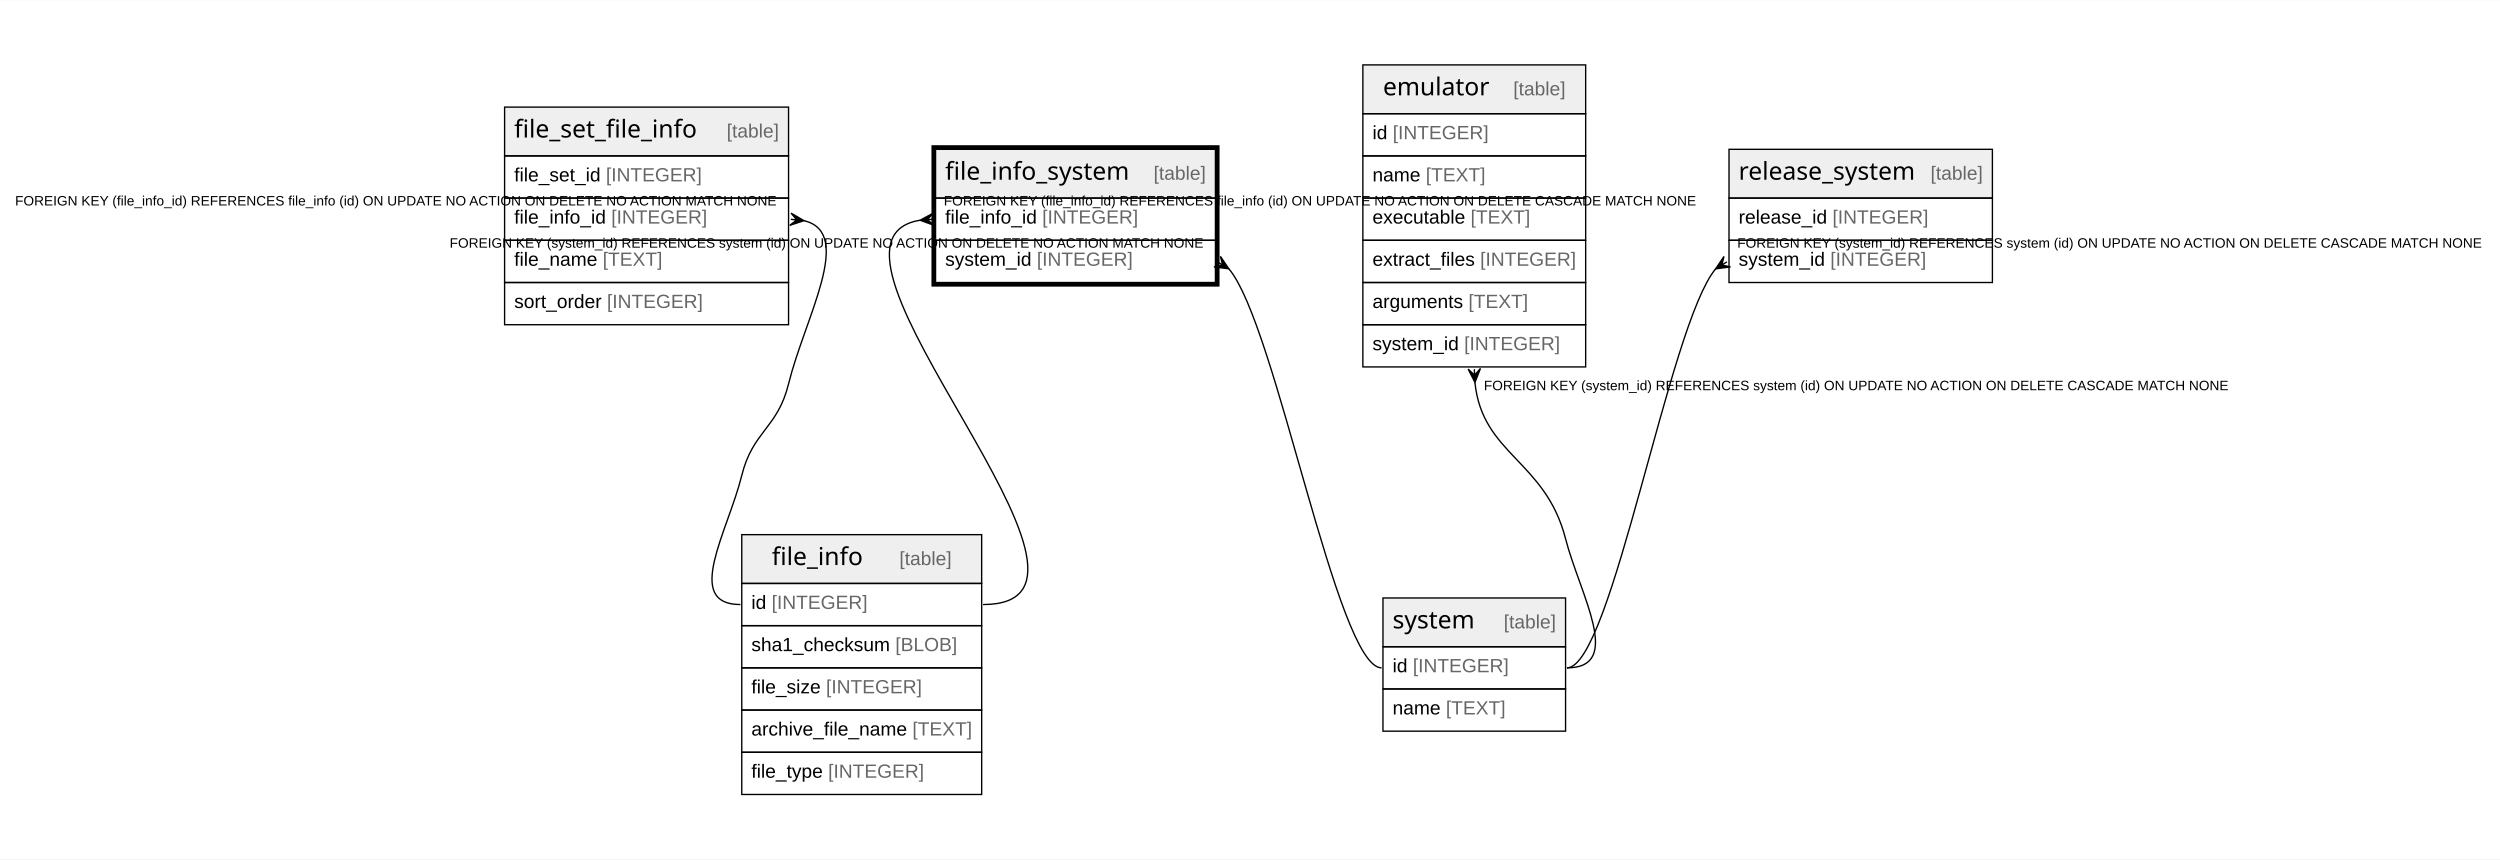
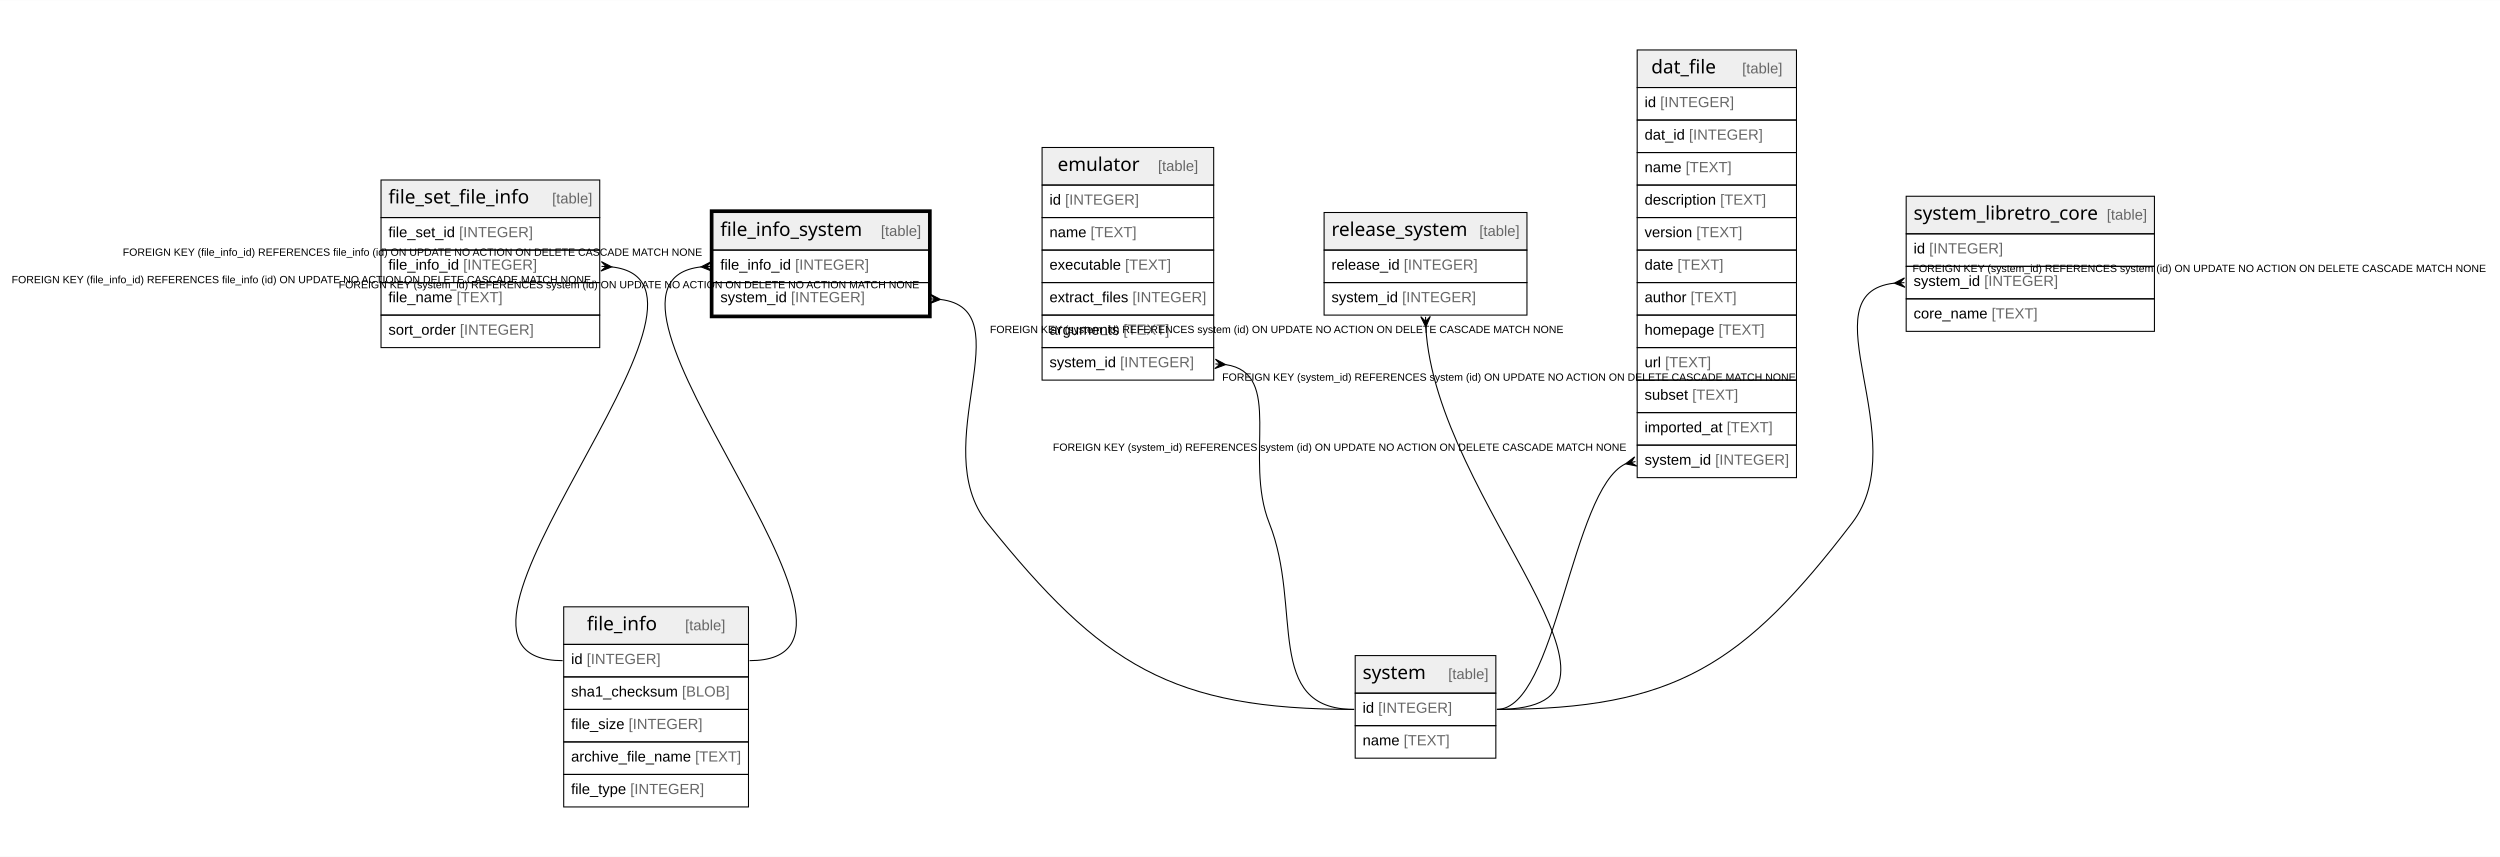
- <svg xmlns="http://www.w3.org/2000/svg" width="1824pt" height="627pt" viewBox="0.00 0.00 1824.34 626.80">
-   <g id="graph0" class="graph" transform="scale(1 1) rotate(0) translate(4 622.8)">
-     <polygon fill="white" stroke="none" points="-4,4 -4,-622.8 1820.34,-622.8 1820.34,4 -4,4" />
+ <svg xmlns="http://www.w3.org/2000/svg" width="2369pt" height="812pt" viewBox="0.00 0.00 2368.63 811.60">
+   <g id="graph0" class="graph" transform="scale(1 1) rotate(0) translate(4 807.6)">
+     <polygon fill="white" stroke="none" points="-4,4 -4,-807.6 2364.63,-807.6 2364.63,4 -4,4" />
    <g id="node1" class="node">
-       <polygon fill="#efefef" stroke="none" points="678.71,-478.4 678.71,-514 882.94,-514 882.94,-478.4 678.71,-478.4" />
-       <polygon fill="none" stroke="black" points="678.71,-478.4 678.71,-514 882.94,-514 882.94,-478.4 678.71,-478.4" />
-       <text text-anchor="start" x="685.71" y="-491.8" font-family="Arial Bold" font-size="18.00">file_info_system</text>
-       <text text-anchor="start" x="806.69" y="-491.8" font-family="Arial" font-size="14.00">    </text>
-       <text text-anchor="start" x="837.81" y="-491.8" font-family="Arial" font-size="14.00" fill="#666666">[table]</text>
-       <polygon fill="none" stroke="black" points="678.71,-447.6 678.71,-478.4 882.94,-478.4 882.94,-447.6 678.71,-447.6" />
-       <text text-anchor="start" x="685.71" y="-459.8" font-family="Arial" font-size="14.00">file_info_id </text>
-       <text text-anchor="start" x="756.53" y="-459.8" font-family="Arial" font-size="14.00" fill="#666666">[INTEGER]</text>
-       <polygon fill="none" stroke="black" points="678.71,-416.8 678.71,-447.6 882.94,-447.6 882.94,-416.8 678.71,-416.8" />
-       <text text-anchor="start" x="685.71" y="-429" font-family="Arial" font-size="14.00">system_id </text>
-       <text text-anchor="start" x="752.62" y="-429" font-family="Arial" font-size="14.00" fill="#666666">[INTEGER]</text>
-       <polygon fill="none" stroke="black" stroke-width="3" points="677.21,-415.3 677.21,-515.5 884.44,-515.5 884.44,-415.3 677.21,-415.3" />
+       <polygon fill="#efefef" stroke="none" points="671.49,-570.8 671.49,-606.4 875.73,-606.4 875.73,-570.8 671.49,-570.8" />
+       <polygon fill="none" stroke="black" points="671.49,-570.8 671.49,-606.4 875.73,-606.4 875.73,-570.8 671.49,-570.8" />
+       <text text-anchor="start" x="678.49" y="-584.2" font-family="Arial Bold" font-size="18.00">file_info_system</text>
+       <text text-anchor="start" x="799.48" y="-584.2" font-family="Arial" font-size="14.00">    </text>
+       <text text-anchor="start" x="830.59" y="-584.2" font-family="Arial" font-size="14.00" fill="#666666">[table]</text>
+       <polygon fill="none" stroke="black" points="671.49,-540 671.49,-570.8 875.73,-570.8 875.73,-540 671.49,-540" />
+       <text text-anchor="start" x="678.49" y="-552.2" font-family="Arial" font-size="14.00">file_info_id </text>
+       <text text-anchor="start" x="749.32" y="-552.2" font-family="Arial" font-size="14.00" fill="#666666">[INTEGER]</text>
+       <polygon fill="none" stroke="black" points="671.49,-509.2 671.49,-540 875.73,-540 875.73,-509.2 671.49,-509.2" />
+       <text text-anchor="start" x="678.49" y="-521.4" font-family="Arial" font-size="14.00">system_id </text>
+       <text text-anchor="start" x="745.4" y="-521.4" font-family="Arial" font-size="14.00" fill="#666666">[INTEGER]</text>
+       <polygon fill="none" stroke="black" stroke-width="3" points="669.99,-507.7 669.99,-607.9 877.23,-607.9 877.23,-507.7 669.99,-507.7" />
    </g>
    <g id="node2" class="node">
-       <polygon fill="#efefef" stroke="none" points="537.29,-197.2 537.29,-232.8 712.36,-232.8 712.36,-197.2 537.29,-197.2" />
-       <polygon fill="none" stroke="black" points="537.29,-197.2 537.29,-232.8 712.36,-232.8 712.36,-197.2 537.29,-197.2" />
-       <text text-anchor="start" x="559.21" y="-210.6" font-family="Arial Bold" font-size="18.00">file_info</text>
-       <text text-anchor="start" x="621.19" y="-210.6" font-family="Arial" font-size="14.00">    </text>
-       <text text-anchor="start" x="652.3" y="-210.6" font-family="Arial" font-size="14.00" fill="#666666">[table]</text>
-       <polygon fill="none" stroke="black" points="537.29,-166.4 537.29,-197.2 712.36,-197.2 712.36,-166.4 537.29,-166.4" />
-       <text text-anchor="start" x="544.29" y="-178.6" font-family="Arial" font-size="14.00">id </text>
-       <text text-anchor="start" x="559.08" y="-178.6" font-family="Arial" font-size="14.00" fill="#666666">[INTEGER]</text>
-       <polygon fill="none" stroke="black" points="537.29,-135.6 537.29,-166.4 712.36,-166.4 712.36,-135.6 537.29,-135.6" />
-       <text text-anchor="start" x="544.29" y="-147.8" font-family="Arial" font-size="14.00">sha1_checksum </text>
-       <text text-anchor="start" x="649.35" y="-147.8" font-family="Arial" font-size="14.00" fill="#666666">[BLOB]</text>
-       <polygon fill="none" stroke="black" points="537.29,-104.8 537.29,-135.6 712.36,-135.6 712.36,-104.8 537.29,-104.8" />
-       <text text-anchor="start" x="544.29" y="-117" font-family="Arial" font-size="14.00">file_size </text>
-       <text text-anchor="start" x="598.76" y="-117" font-family="Arial" font-size="14.00" fill="#666666">[INTEGER]</text>
-       <polygon fill="none" stroke="black" points="537.29,-74 537.29,-104.8 712.36,-104.8 712.36,-74 537.29,-74" />
-       <text text-anchor="start" x="544.29" y="-86.2" font-family="Arial" font-size="14.00">archive_file_name </text>
-       <text text-anchor="start" x="661.8" y="-86.2" font-family="Arial" font-size="14.00" fill="#666666">[TEXT]</text>
-       <polygon fill="none" stroke="black" points="537.29,-43.2 537.29,-74 712.36,-74 712.36,-43.2 537.29,-43.2" />
-       <text text-anchor="start" x="544.29" y="-55.4" font-family="Arial" font-size="14.00">file_type </text>
-       <text text-anchor="start" x="600.32" y="-55.4" font-family="Arial" font-size="14.00" fill="#666666">[INTEGER]</text>
+       <polygon fill="#efefef" stroke="none" points="530.08,-197.2 530.08,-232.8 705.15,-232.8 705.15,-197.2 530.08,-197.2" />
+       <polygon fill="none" stroke="black" points="530.08,-197.2 530.08,-232.8 705.15,-232.8 705.15,-197.2 530.08,-197.2" />
+       <text text-anchor="start" x="552" y="-210.6" font-family="Arial Bold" font-size="18.00">file_info</text>
+       <text text-anchor="start" x="613.98" y="-210.6" font-family="Arial" font-size="14.00">    </text>
+       <text text-anchor="start" x="645.09" y="-210.6" font-family="Arial" font-size="14.00" fill="#666666">[table]</text>
+       <polygon fill="none" stroke="black" points="530.08,-166.4 530.08,-197.2 705.15,-197.2 705.15,-166.4 530.08,-166.4" />
+       <text text-anchor="start" x="537.08" y="-178.6" font-family="Arial" font-size="14.00">id </text>
+       <text text-anchor="start" x="551.86" y="-178.6" font-family="Arial" font-size="14.00" fill="#666666">[INTEGER]</text>
+       <polygon fill="none" stroke="black" points="530.08,-135.6 530.08,-166.4 705.15,-166.4 705.15,-135.6 530.08,-135.6" />
+       <text text-anchor="start" x="537.08" y="-147.8" font-family="Arial" font-size="14.00">sha1_checksum </text>
+       <text text-anchor="start" x="642.13" y="-147.8" font-family="Arial" font-size="14.00" fill="#666666">[BLOB]</text>
+       <polygon fill="none" stroke="black" points="530.08,-104.8 530.08,-135.6 705.15,-135.6 705.15,-104.8 530.08,-104.8" />
+       <text text-anchor="start" x="537.08" y="-117" font-family="Arial" font-size="14.00">file_size </text>
+       <text text-anchor="start" x="591.55" y="-117" font-family="Arial" font-size="14.00" fill="#666666">[INTEGER]</text>
+       <polygon fill="none" stroke="black" points="530.08,-74 530.08,-104.8 705.15,-104.8 705.15,-74 530.08,-74" />
+       <text text-anchor="start" x="537.08" y="-86.2" font-family="Arial" font-size="14.00">archive_file_name </text>
+       <text text-anchor="start" x="654.59" y="-86.2" font-family="Arial" font-size="14.00" fill="#666666">[TEXT]</text>
+       <polygon fill="none" stroke="black" points="530.08,-43.2 530.08,-74 705.15,-74 705.15,-43.2 530.08,-43.2" />
+       <text text-anchor="start" x="537.08" y="-55.4" font-family="Arial" font-size="14.00">file_type </text>
+       <text text-anchor="start" x="593.11" y="-55.4" font-family="Arial" font-size="14.00" fill="#666666">[INTEGER]</text>
    </g>
    <g id="edge1" class="edge">
-       <path fill="none" stroke="black" d="M667.38,-462.24C568.76,-446.23 835.52,-181.8 713.36,-181.8" />
-       <polygon fill="black" stroke="black" points="667.4,-462.24 677.04,-467.46 672.72,-462.63 677.04,-462.95 677.04,-462.95 677.04,-462.95 672.72,-462.63 677.7,-458.49 667.4,-462.24" />
-       <text text-anchor="start" x="684.71" y="-473" font-family="Arial" font-size="10.00">FOREIGN KEY (file_info_id) REFERENCES file_info (id) ON UPDATE NO ACTION ON DELETE CASCADE MATCH NONE</text>
+       <path fill="none" stroke="black" d="M660.48,-554.89C519.31,-539.52 869.36,-181.8 706.15,-181.8" />
+       <polygon fill="black" stroke="black" points="660.17,-554.87 669.93,-559.88 665.5,-555.15 669.83,-555.37 669.83,-555.37 669.83,-555.37 665.5,-555.15 670.39,-550.89 660.17,-554.87" />
+       <text text-anchor="start" x="112.27" y="-565.4" font-family="Arial" font-size="10.00">FOREIGN KEY (file_info_id) REFERENCES file_info (id) ON UPDATE NO ACTION ON DELETE CASCADE MATCH NONE</text>
    </g>
    <g id="node4" class="node">
-       <polygon fill="#efefef" stroke="none" points="1005.2,-151 1005.2,-186.6 1138.45,-186.6 1138.45,-151 1005.2,-151" />
-       <polygon fill="none" stroke="black" points="1005.2,-151 1005.2,-186.6 1138.45,-186.6 1138.45,-151 1005.2,-151" />
-       <text text-anchor="start" x="1012.2" y="-164.4" font-family="Arial Bold" font-size="18.00">system</text>
-       <text text-anchor="start" x="1062.2" y="-164.4" font-family="Arial" font-size="14.00">    </text>
-       <text text-anchor="start" x="1093.31" y="-164.4" font-family="Arial" font-size="14.00" fill="#666666">[table]</text>
-       <polygon fill="none" stroke="black" points="1005.2,-120.2 1005.2,-151 1138.45,-151 1138.45,-120.2 1005.2,-120.2" />
-       <text text-anchor="start" x="1012.2" y="-132.4" font-family="Arial" font-size="14.00">id </text>
-       <text text-anchor="start" x="1026.98" y="-132.4" font-family="Arial" font-size="14.00" fill="#666666">[INTEGER]</text>
-       <polygon fill="none" stroke="black" points="1005.2,-89.4 1005.2,-120.2 1138.45,-120.2 1138.45,-89.4 1005.2,-89.4" />
-       <text text-anchor="start" x="1012.2" y="-101.6" font-family="Arial" font-size="14.00">name </text>
-       <text text-anchor="start" x="1051.11" y="-101.6" font-family="Arial" font-size="14.00" fill="#666666">[TEXT]</text>
+       <polygon fill="#efefef" stroke="none" points="1279.98,-151 1279.98,-186.6 1413.24,-186.6 1413.24,-151 1279.98,-151" />
+       <polygon fill="none" stroke="black" points="1279.98,-151 1279.98,-186.6 1413.24,-186.6 1413.24,-151 1279.98,-151" />
+       <text text-anchor="start" x="1286.98" y="-164.4" font-family="Arial Bold" font-size="18.00">system</text>
+       <text text-anchor="start" x="1336.99" y="-164.4" font-family="Arial" font-size="14.00">    </text>
+       <text text-anchor="start" x="1368.1" y="-164.4" font-family="Arial" font-size="14.00" fill="#666666">[table]</text>
+       <polygon fill="none" stroke="black" points="1279.98,-120.2 1279.98,-151 1413.24,-151 1413.24,-120.2 1279.98,-120.2" />
+       <text text-anchor="start" x="1286.98" y="-132.4" font-family="Arial" font-size="14.00">id </text>
+       <text text-anchor="start" x="1301.77" y="-132.4" font-family="Arial" font-size="14.00" fill="#666666">[INTEGER]</text>
+       <polygon fill="none" stroke="black" points="1279.98,-89.4 1279.98,-120.2 1413.24,-120.2 1413.24,-89.4 1279.98,-89.4" />
+       <text text-anchor="start" x="1286.98" y="-101.6" font-family="Arial" font-size="14.00">name </text>
+       <text text-anchor="start" x="1325.9" y="-101.6" font-family="Arial" font-size="14.00" fill="#666666">[TEXT]</text>
    </g>
    <g id="edge3" class="edge">
-       <path fill="none" stroke="black" d="M892.73,-426.8C927.29,-386.6 971.48,-135.6 1004.2,-135.6" />
-       <polygon fill="black" stroke="black" points="892.75,-426.79 881.87,-428.19 888.2,-429.58 884.51,-431.85 884.51,-431.85 884.51,-431.85 888.2,-429.58 886.58,-435.86 892.75,-426.79" />
-       <text text-anchor="start" x="324.11" y="-442.2" font-family="Arial" font-size="10.00">FOREIGN KEY (system_id) REFERENCES system (id) ON UPDATE NO ACTION ON DELETE NO ACTION MATCH NONE</text>
+       <path fill="none" stroke="black" d="M886.78,-524.05C966.84,-514.55 872.76,-385.25 931.61,-312 1040.06,-177.01 1105.83,-135.6 1278.98,-135.6" />
+       <polygon fill="black" stroke="black" points="887.05,-524.03 876.82,-520.09 881.72,-524.32 877.4,-524.56 877.4,-524.56 877.4,-524.56 881.72,-524.32 877.31,-529.07 887.05,-524.03" />
+       <text text-anchor="start" x="316.89" y="-534.6" font-family="Arial" font-size="10.00">FOREIGN KEY (system_id) REFERENCES system (id) ON UPDATE NO ACTION ON DELETE NO ACTION MATCH NONE</text>
    </g>
    <g id="node3" class="node">
-       <polygon fill="#efefef" stroke="none" points="364.22,-509.2 364.22,-544.8 571.43,-544.8 571.43,-509.2 364.22,-509.2" />
-       <polygon fill="none" stroke="black" points="364.22,-509.2 364.22,-544.8 571.43,-544.8 571.43,-509.2 364.22,-509.2" />
-       <text text-anchor="start" x="371.22" y="-522.6" font-family="Arial Bold" font-size="18.00">file_set_file_info</text>
-       <text text-anchor="start" x="495.18" y="-522.6" font-family="Arial" font-size="14.00">    </text>
-       <text text-anchor="start" x="526.29" y="-522.6" font-family="Arial" font-size="14.00" fill="#666666">[table]</text>
-       <polygon fill="none" stroke="black" points="364.22,-478.4 364.22,-509.2 571.43,-509.2 571.43,-478.4 364.22,-478.4" />
-       <text text-anchor="start" x="371.22" y="-490.6" font-family="Arial" font-size="14.00">file_set_id </text>
-       <text text-anchor="start" x="438.15" y="-490.6" font-family="Arial" font-size="14.00" fill="#666666">[INTEGER]</text>
-       <polygon fill="none" stroke="black" points="364.22,-447.6 364.22,-478.4 571.43,-478.4 571.43,-447.6 364.22,-447.6" />
-       <text text-anchor="start" x="371.22" y="-459.8" font-family="Arial" font-size="14.00">file_info_id </text>
-       <text text-anchor="start" x="442.04" y="-459.8" font-family="Arial" font-size="14.00" fill="#666666">[INTEGER]</text>
-       <polygon fill="none" stroke="black" points="364.22,-416.8 364.22,-447.6 571.43,-447.6 571.43,-416.8 364.22,-416.8" />
-       <text text-anchor="start" x="371.22" y="-429" font-family="Arial" font-size="14.00">file_name </text>
-       <text text-anchor="start" x="435.81" y="-429" font-family="Arial" font-size="14.00" fill="#666666">[TEXT]</text>
-       <polygon fill="none" stroke="black" points="364.22,-386 364.22,-416.8 571.43,-416.8 571.43,-386 364.22,-386" />
-       <text text-anchor="start" x="371.22" y="-398.2" font-family="Arial" font-size="14.00">sort_order </text>
-       <text text-anchor="start" x="438.91" y="-398.2" font-family="Arial" font-size="14.00" fill="#666666">[INTEGER]</text>
+       <polygon fill="#efefef" stroke="none" points="357,-601.6 357,-637.2 564.22,-637.2 564.22,-601.6 357,-601.6" />
+       <polygon fill="none" stroke="black" points="357,-601.6 357,-637.2 564.22,-637.2 564.22,-601.6 357,-601.6" />
+       <text text-anchor="start" x="364" y="-615" font-family="Arial Bold" font-size="18.00">file_set_file_info</text>
+       <text text-anchor="start" x="487.97" y="-615" font-family="Arial" font-size="14.00">    </text>
+       <text text-anchor="start" x="519.08" y="-615" font-family="Arial" font-size="14.00" fill="#666666">[table]</text>
+       <polygon fill="none" stroke="black" points="357,-570.8 357,-601.6 564.22,-601.6 564.22,-570.8 357,-570.8" />
+       <text text-anchor="start" x="364" y="-583" font-family="Arial" font-size="14.00">file_set_id </text>
+       <text text-anchor="start" x="430.94" y="-583" font-family="Arial" font-size="14.00" fill="#666666">[INTEGER]</text>
+       <polygon fill="none" stroke="black" points="357,-540 357,-570.8 564.22,-570.8 564.22,-540 357,-540" />
+       <text text-anchor="start" x="364" y="-552.2" font-family="Arial" font-size="14.00">file_info_id </text>
+       <text text-anchor="start" x="434.83" y="-552.2" font-family="Arial" font-size="14.00" fill="#666666">[INTEGER]</text>
+       <polygon fill="none" stroke="black" points="357,-509.2 357,-540 564.22,-540 564.22,-509.2 357,-509.2" />
+       <text text-anchor="start" x="364" y="-521.4" font-family="Arial" font-size="14.00">file_name </text>
+       <text text-anchor="start" x="428.6" y="-521.4" font-family="Arial" font-size="14.00" fill="#666666">[TEXT]</text>
+       <polygon fill="none" stroke="black" points="357,-478.4 357,-509.2 564.22,-509.2 564.22,-478.4 357,-478.4" />
+       <text text-anchor="start" x="364" y="-490.6" font-family="Arial" font-size="14.00">sort_order </text>
+       <text text-anchor="start" x="431.7" y="-490.6" font-family="Arial" font-size="14.00" fill="#666666">[INTEGER]</text>
    </g>
    <g id="edge2" class="edge">
-       <path fill="none" stroke="black" d="M582.81,-461.91C619.83,-452.95 583.21,-390.84 571.43,-342.8 563.49,-310.42 545.27,-308.37 537.29,-276 527.27,-235.35 494.42,-181.8 536.29,-181.8" />
-       <polygon fill="black" stroke="black" points="582.71,-461.92 572.29,-458.49 577.41,-462.48 573.1,-462.93 573.1,-462.93 573.1,-462.93 577.41,-462.48 573.24,-467.44 582.71,-461.92" />
-       <text text-anchor="start" x="7" y="-473" font-family="Arial" font-size="10.00">FOREIGN KEY (file_info_id) REFERENCES file_info (id) ON UPDATE NO ACTION ON DELETE NO ACTION MATCH NONE</text>
+       <path fill="none" stroke="black" d="M575.24,-554.89C716.4,-539.52 365.84,-181.8 529.08,-181.8" />
+       <polygon fill="black" stroke="black" points="575.54,-554.87 565.33,-550.89 570.21,-555.15 565.89,-555.37 565.89,-555.37 565.89,-555.37 570.21,-555.15 565.78,-559.88 575.54,-554.87" />
+       <text text-anchor="start" x="7" y="-539.4" font-family="Arial" font-size="10.00">FOREIGN KEY (file_info_id) REFERENCES file_info (id) ON UPDATE NO ACTION ON DELETE CASCADE MATCH NONE</text>
    </g>
    <g id="node5" class="node">
-       <polygon fill="#efefef" stroke="none" points="990.53,-540 990.53,-575.6 1153.12,-575.6 1153.12,-540 990.53,-540" />
-       <polygon fill="none" stroke="black" points="990.53,-540 990.53,-575.6 1153.12,-575.6 1153.12,-540 990.53,-540" />
-       <text text-anchor="start" x="1005.21" y="-553.4" font-family="Arial Bold" font-size="18.00">emulator</text>
-       <text text-anchor="start" x="1069.19" y="-553.4" font-family="Arial" font-size="14.00">    </text>
-       <text text-anchor="start" x="1100.3" y="-553.4" font-family="Arial" font-size="14.00" fill="#666666">[table]</text>
-       <polygon fill="none" stroke="black" points="990.53,-509.2 990.53,-540 1153.12,-540 1153.12,-509.2 990.53,-509.2" />
-       <text text-anchor="start" x="997.53" y="-521.4" font-family="Arial" font-size="14.00">id </text>
-       <text text-anchor="start" x="1012.31" y="-521.4" font-family="Arial" font-size="14.00" fill="#666666">[INTEGER]</text>
-       <polygon fill="none" stroke="black" points="990.53,-478.4 990.53,-509.2 1153.12,-509.2 1153.12,-478.4 990.53,-478.4" />
-       <text text-anchor="start" x="997.53" y="-490.6" font-family="Arial" font-size="14.00">name </text>
-       <text text-anchor="start" x="1036.44" y="-490.6" font-family="Arial" font-size="14.00" fill="#666666">[TEXT]</text>
-       <polygon fill="none" stroke="black" points="990.53,-447.6 990.53,-478.4 1153.12,-478.4 1153.12,-447.6 990.53,-447.6" />
-       <text text-anchor="start" x="997.53" y="-459.8" font-family="Arial" font-size="14.00">executable </text>
-       <text text-anchor="start" x="1069.13" y="-459.8" font-family="Arial" font-size="14.00" fill="#666666">[TEXT]</text>
-       <polygon fill="none" stroke="black" points="990.53,-416.8 990.53,-447.6 1153.12,-447.6 1153.12,-416.8 990.53,-416.8" />
-       <text text-anchor="start" x="997.53" y="-429" font-family="Arial" font-size="14.00">extract_files </text>
-       <text text-anchor="start" x="1076.11" y="-429" font-family="Arial" font-size="14.00" fill="#666666">[INTEGER]</text>
-       <polygon fill="none" stroke="black" points="990.53,-386 990.53,-416.8 1153.12,-416.8 1153.12,-386 990.53,-386" />
-       <text text-anchor="start" x="997.53" y="-398.2" font-family="Arial" font-size="14.00">arguments </text>
-       <text text-anchor="start" x="1067.56" y="-398.2" font-family="Arial" font-size="14.00" fill="#666666">[TEXT]</text>
-       <polygon fill="none" stroke="black" points="990.53,-355.2 990.53,-386 1153.12,-386 1153.12,-355.2 990.53,-355.2" />
-       <text text-anchor="start" x="997.53" y="-367.4" font-family="Arial" font-size="14.00">system_id </text>
-       <text text-anchor="start" x="1064.44" y="-367.4" font-family="Arial" font-size="14.00" fill="#666666">[INTEGER]</text>
+       <polygon fill="#efefef" stroke="none" points="983.32,-632.4 983.32,-668 1145.91,-668 1145.91,-632.4 983.32,-632.4" />
+       <polygon fill="none" stroke="black" points="983.32,-632.4 983.32,-668 1145.91,-668 1145.91,-632.4 983.32,-632.4" />
+       <text text-anchor="start" x="998" y="-645.8" font-family="Arial Bold" font-size="18.00">emulator</text>
+       <text text-anchor="start" x="1061.97" y="-645.8" font-family="Arial" font-size="14.00">    </text>
+       <text text-anchor="start" x="1093.09" y="-645.8" font-family="Arial" font-size="14.00" fill="#666666">[table]</text>
+       <polygon fill="none" stroke="black" points="983.32,-601.6 983.32,-632.4 1145.91,-632.4 1145.91,-601.6 983.32,-601.6" />
+       <text text-anchor="start" x="990.32" y="-613.8" font-family="Arial" font-size="14.00">id </text>
+       <text text-anchor="start" x="1005.1" y="-613.8" font-family="Arial" font-size="14.00" fill="#666666">[INTEGER]</text>
+       <polygon fill="none" stroke="black" points="983.32,-570.8 983.32,-601.6 1145.91,-601.6 1145.91,-570.8 983.32,-570.8" />
+       <text text-anchor="start" x="990.32" y="-583" font-family="Arial" font-size="14.00">name </text>
+       <text text-anchor="start" x="1029.23" y="-583" font-family="Arial" font-size="14.00" fill="#666666">[TEXT]</text>
+       <polygon fill="none" stroke="black" points="983.32,-540 983.32,-570.8 1145.91,-570.8 1145.91,-540 983.32,-540" />
+       <text text-anchor="start" x="990.32" y="-552.2" font-family="Arial" font-size="14.00">executable </text>
+       <text text-anchor="start" x="1061.92" y="-552.2" font-family="Arial" font-size="14.00" fill="#666666">[TEXT]</text>
+       <polygon fill="none" stroke="black" points="983.32,-509.2 983.32,-540 1145.91,-540 1145.91,-509.2 983.32,-509.2" />
+       <text text-anchor="start" x="990.32" y="-521.4" font-family="Arial" font-size="14.00">extract_files </text>
+       <text text-anchor="start" x="1068.9" y="-521.4" font-family="Arial" font-size="14.00" fill="#666666">[INTEGER]</text>
+       <polygon fill="none" stroke="black" points="983.32,-478.4 983.32,-509.2 1145.91,-509.2 1145.91,-478.4 983.32,-478.4" />
+       <text text-anchor="start" x="990.32" y="-490.6" font-family="Arial" font-size="14.00">arguments </text>
+       <text text-anchor="start" x="1060.35" y="-490.6" font-family="Arial" font-size="14.00" fill="#666666">[TEXT]</text>
+       <polygon fill="none" stroke="black" points="983.32,-447.6 983.32,-478.4 1145.91,-478.4 1145.91,-447.6 983.32,-447.6" />
+       <text text-anchor="start" x="990.32" y="-459.8" font-family="Arial" font-size="14.00">system_id </text>
+       <text text-anchor="start" x="1057.23" y="-459.8" font-family="Arial" font-size="14.00" fill="#666666">[INTEGER]</text>
    </g>
    <g id="edge4" class="edge">
-       <path fill="none" stroke="black" d="M1072.33,-343.79C1077.68,-291.17 1123.78,-286.99 1138.45,-229.8 1148.86,-189.24 1181.32,-135.6 1139.45,-135.6" />
-       <polygon fill="black" stroke="black" points="1072.33,-343.88 1067.35,-353.65 1072.07,-349.21 1071.86,-353.53 1071.86,-353.53 1071.86,-353.53 1072.07,-349.21 1076.34,-354.09 1072.33,-343.88" />
-       <text text-anchor="start" x="1078.82" y="-338.2" font-family="Arial" font-size="10.00">FOREIGN KEY (system_id) REFERENCES system (id) ON UPDATE NO ACTION ON DELETE CASCADE MATCH NONE</text>
+       <path fill="none" stroke="black" d="M1157.19,-462.31C1213.25,-454.08 1173.77,-374.43 1198.61,-312 1230.47,-231.95 1192.83,-135.6 1278.98,-135.6" />
+       <polygon fill="black" stroke="black" points="1157.22,-462.3 1146.94,-458.49 1151.9,-462.66 1147.58,-462.95 1147.58,-462.95 1147.58,-462.95 1151.9,-462.66 1147.55,-467.47 1157.22,-462.3" />
+       <text text-anchor="start" x="1153.91" y="-447" font-family="Arial" font-size="10.00">FOREIGN KEY (system_id) REFERENCES system (id) ON UPDATE NO ACTION ON DELETE CASCADE MATCH NONE</text>
    </g>
    <g id="node6" class="node">
-       <polygon fill="#efefef" stroke="none" points="1257.72,-478.4 1257.72,-514 1449.93,-514 1449.93,-478.4 1257.72,-478.4" />
-       <polygon fill="none" stroke="black" points="1257.72,-478.4 1257.72,-514 1449.93,-514 1449.93,-478.4 1257.72,-478.4" />
-       <text text-anchor="start" x="1264.72" y="-491.8" font-family="Arial Bold" font-size="18.00">release_system</text>
-       <text text-anchor="start" x="1373.68" y="-491.8" font-family="Arial" font-size="14.00">    </text>
-       <text text-anchor="start" x="1404.79" y="-491.8" font-family="Arial" font-size="14.00" fill="#666666">[table]</text>
-       <polygon fill="none" stroke="black" points="1257.72,-447.6 1257.72,-478.4 1449.93,-478.4 1449.93,-447.6 1257.72,-447.6" />
-       <text text-anchor="start" x="1264.72" y="-459.8" font-family="Arial" font-size="14.00">release_id </text>
-       <text text-anchor="start" x="1333.21" y="-459.8" font-family="Arial" font-size="14.00" fill="#666666">[INTEGER]</text>
-       <polygon fill="none" stroke="black" points="1257.72,-416.8 1257.72,-447.6 1449.93,-447.6 1449.93,-416.8 1257.72,-416.8" />
-       <text text-anchor="start" x="1264.72" y="-429" font-family="Arial" font-size="14.00">system_id </text>
-       <text text-anchor="start" x="1331.63" y="-429" font-family="Arial" font-size="14.00" fill="#666666">[INTEGER]</text>
+       <polygon fill="#efefef" stroke="none" points="1250.51,-570.8 1250.51,-606.4 1442.72,-606.4 1442.72,-570.8 1250.51,-570.8" />
+       <polygon fill="none" stroke="black" points="1250.51,-570.8 1250.51,-606.4 1442.72,-606.4 1442.72,-570.8 1250.51,-570.8" />
+       <text text-anchor="start" x="1257.51" y="-584.2" font-family="Arial Bold" font-size="18.00">release_system</text>
+       <text text-anchor="start" x="1366.46" y="-584.2" font-family="Arial" font-size="14.00">    </text>
+       <text text-anchor="start" x="1397.58" y="-584.2" font-family="Arial" font-size="14.00" fill="#666666">[table]</text>
+       <polygon fill="none" stroke="black" points="1250.51,-540 1250.51,-570.8 1442.72,-570.8 1442.72,-540 1250.51,-540" />
+       <text text-anchor="start" x="1257.51" y="-552.2" font-family="Arial" font-size="14.00">release_id </text>
+       <text text-anchor="start" x="1326" y="-552.2" font-family="Arial" font-size="14.00" fill="#666666">[INTEGER]</text>
+       <polygon fill="none" stroke="black" points="1250.51,-509.2 1250.51,-540 1442.72,-540 1442.72,-509.2 1250.51,-509.2" />
+       <text text-anchor="start" x="1257.51" y="-521.4" font-family="Arial" font-size="14.00">system_id </text>
+       <text text-anchor="start" x="1324.42" y="-521.4" font-family="Arial" font-size="14.00" fill="#666666">[INTEGER]</text>
    </g>
    <g id="edge5" class="edge">
-       <path fill="none" stroke="black" d="M1248.01,-426.8C1213.92,-386.6 1172.05,-135.6 1139.45,-135.6" />
-       <polygon fill="black" stroke="black" points="1247.93,-426.75 1254.06,-435.85 1252.47,-429.57 1256.15,-431.85 1256.15,-431.85 1256.15,-431.85 1252.47,-429.57 1258.8,-428.2 1247.93,-426.75" />
-       <text text-anchor="start" x="1263.72" y="-442.2" font-family="Arial" font-size="10.00">FOREIGN KEY (system_id) REFERENCES system (id) ON UPDATE NO ACTION ON DELETE CASCADE MATCH NONE</text>
+       <path fill="none" stroke="black" d="M1346.9,-497.8C1356.12,-331.6 1579.09,-135.6 1414.24,-135.6" />
+       <polygon fill="black" stroke="black" points="1346.9,-497.87 1342.12,-507.74 1346.75,-503.2 1346.63,-507.53 1346.63,-507.53 1346.63,-507.53 1346.75,-503.2 1351.12,-507.99 1346.9,-497.87" />
+       <text text-anchor="start" x="933.89" y="-492.2" font-family="Arial" font-size="10.00">FOREIGN KEY (system_id) REFERENCES system (id) ON UPDATE NO ACTION ON DELETE CASCADE MATCH NONE</text>
+     </g>
+     <g id="node7" class="node">
+       <polygon fill="#efefef" stroke="none" points="1547.15,-724.8 1547.15,-760.4 1698.07,-760.4 1698.07,-724.8 1547.15,-724.8" />
+       <polygon fill="none" stroke="black" points="1547.15,-724.8 1547.15,-760.4 1698.07,-760.4 1698.07,-724.8 1547.15,-724.8" />
+       <text text-anchor="start" x="1560.5" y="-738.2" font-family="Arial Bold" font-size="18.00">dat_file</text>
+       <text text-anchor="start" x="1615.47" y="-738.2" font-family="Arial" font-size="14.00">    </text>
+       <text text-anchor="start" x="1646.59" y="-738.2" font-family="Arial" font-size="14.00" fill="#666666">[table]</text>
+       <polygon fill="none" stroke="black" points="1547.15,-694 1547.15,-724.8 1698.07,-724.8 1698.07,-694 1547.15,-694" />
+       <text text-anchor="start" x="1554.15" y="-706.2" font-family="Arial" font-size="14.00">id </text>
+       <text text-anchor="start" x="1568.94" y="-706.2" font-family="Arial" font-size="14.00" fill="#666666">[INTEGER]</text>
+       <polygon fill="none" stroke="black" points="1547.15,-663.2 1547.15,-694 1698.07,-694 1698.07,-663.2 1547.15,-663.2" />
+       <text text-anchor="start" x="1554.15" y="-675.4" font-family="Arial" font-size="14.00">dat_id </text>
+       <text text-anchor="start" x="1596.19" y="-675.4" font-family="Arial" font-size="14.00" fill="#666666">[INTEGER]</text>
+       <polygon fill="none" stroke="black" points="1547.15,-632.4 1547.15,-663.2 1698.07,-663.2 1698.07,-632.4 1547.15,-632.4" />
+       <text text-anchor="start" x="1554.15" y="-644.6" font-family="Arial" font-size="14.00">name </text>
+       <text text-anchor="start" x="1593.06" y="-644.6" font-family="Arial" font-size="14.00" fill="#666666">[TEXT]</text>
+       <polygon fill="none" stroke="black" points="1547.15,-601.6 1547.15,-632.4 1698.07,-632.4 1698.07,-601.6 1547.15,-601.6" />
+       <text text-anchor="start" x="1554.15" y="-613.8" font-family="Arial" font-size="14.00">description </text>
+       <text text-anchor="start" x="1625.75" y="-613.8" font-family="Arial" font-size="14.00" fill="#666666">[TEXT]</text>
+       <polygon fill="none" stroke="black" points="1547.15,-570.8 1547.15,-601.6 1698.07,-601.6 1698.07,-570.8 1547.15,-570.8" />
+       <text text-anchor="start" x="1554.15" y="-583" font-family="Arial" font-size="14.00">version </text>
+       <text text-anchor="start" x="1603.17" y="-583" font-family="Arial" font-size="14.00" fill="#666666">[TEXT]</text>
+       <polygon fill="none" stroke="black" points="1547.15,-540 1547.15,-570.8 1698.07,-570.8 1698.07,-540 1547.15,-540" />
+       <text text-anchor="start" x="1554.15" y="-552.2" font-family="Arial" font-size="14.00">date </text>
+       <text text-anchor="start" x="1585.29" y="-552.2" font-family="Arial" font-size="14.00" fill="#666666">[TEXT]</text>
+       <polygon fill="none" stroke="black" points="1547.15,-509.2 1547.15,-540 1698.07,-540 1698.07,-509.2 1547.15,-509.2" />
+       <text text-anchor="start" x="1554.15" y="-521.4" font-family="Arial" font-size="14.00">author </text>
+       <text text-anchor="start" x="1597.74" y="-521.4" font-family="Arial" font-size="14.00" fill="#666666">[TEXT]</text>
+       <polygon fill="none" stroke="black" points="1547.15,-478.4 1547.15,-509.2 1698.07,-509.2 1698.07,-478.4 1547.15,-478.4" />
+       <text text-anchor="start" x="1554.15" y="-490.6" font-family="Arial" font-size="14.00">homepage </text>
+       <text text-anchor="start" x="1624.21" y="-490.6" font-family="Arial" font-size="14.00" fill="#666666">[TEXT]</text>
+       <polygon fill="none" stroke="black" points="1547.15,-447.6 1547.15,-478.4 1698.07,-478.4 1698.07,-447.6 1547.15,-447.6" />
+       <text text-anchor="start" x="1554.15" y="-459.8" font-family="Arial" font-size="14.00">url </text>
+       <text text-anchor="start" x="1573.6" y="-459.8" font-family="Arial" font-size="14.00" fill="#666666">[TEXT]</text>
+       <polygon fill="none" stroke="black" points="1547.15,-416.8 1547.15,-447.6 1698.07,-447.6 1698.07,-416.8 1547.15,-416.8" />
+       <text text-anchor="start" x="1554.15" y="-429" font-family="Arial" font-size="14.00">subset </text>
+       <text text-anchor="start" x="1599.29" y="-429" font-family="Arial" font-size="14.00" fill="#666666">[TEXT]</text>
+       <polygon fill="none" stroke="black" points="1547.15,-386 1547.15,-416.8 1698.07,-416.8 1698.07,-386 1547.15,-386" />
+       <text text-anchor="start" x="1554.15" y="-398.2" font-family="Arial" font-size="14.00">imported_at </text>
+       <text text-anchor="start" x="1631.97" y="-398.2" font-family="Arial" font-size="14.00" fill="#666666">[TEXT]</text>
+       <polygon fill="none" stroke="black" points="1547.15,-355.2 1547.15,-386 1698.07,-386 1698.07,-355.2 1547.15,-355.2" />
+       <text text-anchor="start" x="1554.15" y="-367.4" font-family="Arial" font-size="14.00">system_id </text>
+       <text text-anchor="start" x="1621.06" y="-367.4" font-family="Arial" font-size="14.00" fill="#666666">[INTEGER]</text>
+     </g>
+     <g id="edge6" class="edge">
+       <path fill="none" stroke="black" d="M1536.1,-368.27C1484.68,-343.87 1470.62,-135.6 1414.24,-135.6" />
+       <polygon fill="black" stroke="black" points="1536.09,-368.27 1544.81,-374.91 1541.28,-369.47 1545.5,-370.45 1545.5,-370.45 1545.5,-370.45 1541.28,-369.47 1546.84,-366.14 1536.09,-368.27" />
+       <text text-anchor="start" x="993.53" y="-380.6" font-family="Arial" font-size="10.00">FOREIGN KEY (system_id) REFERENCES system (id) ON UPDATE NO ACTION ON DELETE CASCADE MATCH NONE</text>
+     </g>
+     <g id="node8" class="node">
+       <polygon fill="#efefef" stroke="none" points="1802.01,-586.2 1802.01,-621.8 2037.22,-621.8 2037.22,-586.2 1802.01,-586.2" />
+       <polygon fill="none" stroke="black" points="1802.01,-586.2 1802.01,-621.8 2037.22,-621.8 2037.22,-586.2 1802.01,-586.2" />
+       <text text-anchor="start" x="1809.01" y="-599.6" font-family="Arial Bold" font-size="18.00">system_libretro_core</text>
+       <text text-anchor="start" x="1960.96" y="-599.6" font-family="Arial" font-size="14.00">    </text>
+       <text text-anchor="start" x="1992.08" y="-599.6" font-family="Arial" font-size="14.00" fill="#666666">[table]</text>
+       <polygon fill="none" stroke="black" points="1802.01,-555.4 1802.01,-586.2 2037.22,-586.2 2037.22,-555.4 1802.01,-555.4" />
+       <text text-anchor="start" x="1809.01" y="-567.6" font-family="Arial" font-size="14.00">id </text>
+       <text text-anchor="start" x="1823.79" y="-567.6" font-family="Arial" font-size="14.00" fill="#666666">[INTEGER]</text>
+       <polygon fill="none" stroke="black" points="1802.01,-524.6 1802.01,-555.4 2037.22,-555.4 2037.22,-524.6 1802.01,-524.6" />
+       <text text-anchor="start" x="1809.01" y="-536.8" font-family="Arial" font-size="14.00">system_id </text>
+       <text text-anchor="start" x="1875.92" y="-536.8" font-family="Arial" font-size="14.00" fill="#666666">[INTEGER]</text>
+       <polygon fill="none" stroke="black" points="1802.01,-493.8 1802.01,-524.6 2037.22,-524.6 2037.22,-493.8 1802.01,-493.8" />
+       <text text-anchor="start" x="1809.01" y="-506" font-family="Arial" font-size="14.00">core_name </text>
+       <text text-anchor="start" x="1882.94" y="-506" font-family="Arial" font-size="14.00" fill="#666666">[TEXT]</text>
+     </g>
+     <g id="edge7" class="edge">
+       <path fill="none" stroke="black" d="M1790.6,-539.44C1705.41,-529.56 1811.36,-391.47 1750.61,-312 1648.09,-177.89 1583.05,-135.6 1414.24,-135.6" />
+       <polygon fill="black" stroke="black" points="1790.69,-539.44 1800.43,-544.48 1796.02,-539.73 1800.34,-539.96 1800.34,-539.96 1800.34,-539.96 1796.02,-539.73 1800.92,-535.49 1790.69,-539.44" />
+       <text text-anchor="start" x="1808.01" y="-550" font-family="Arial" font-size="10.00">FOREIGN KEY (system_id) REFERENCES system (id) ON UPDATE NO ACTION ON DELETE CASCADE MATCH NONE</text>
    </g>
  </g>
</svg>
